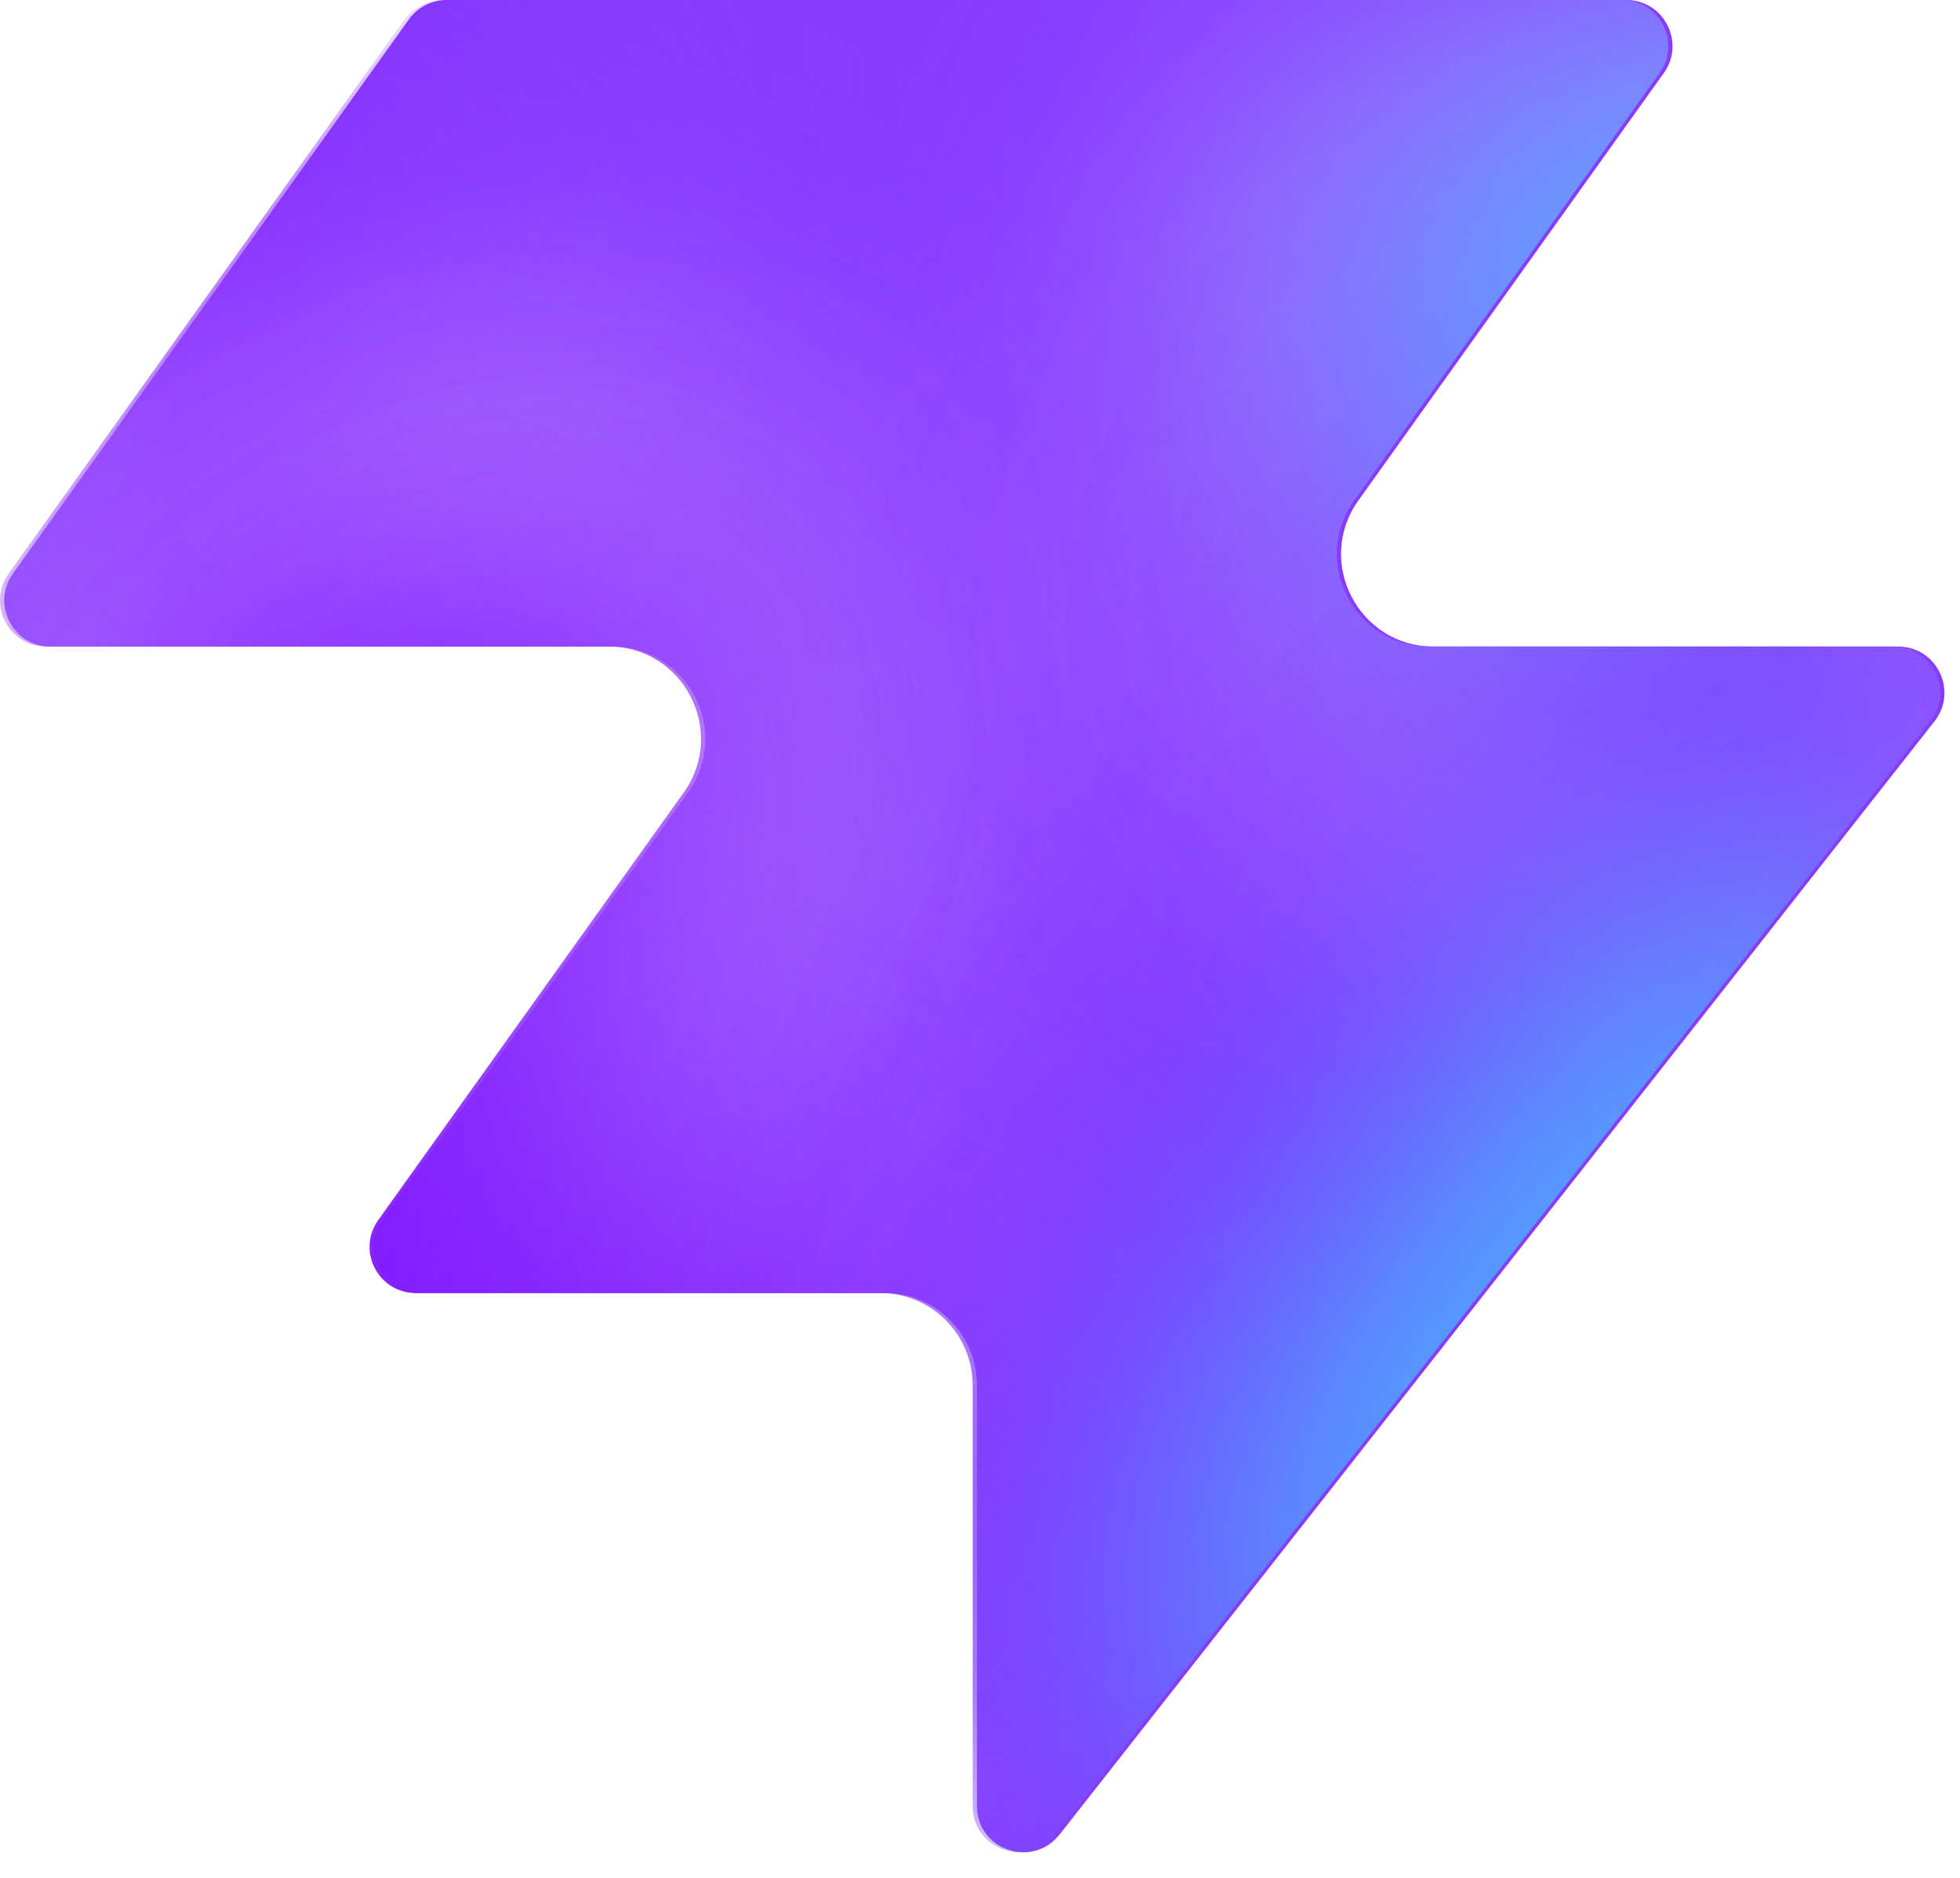
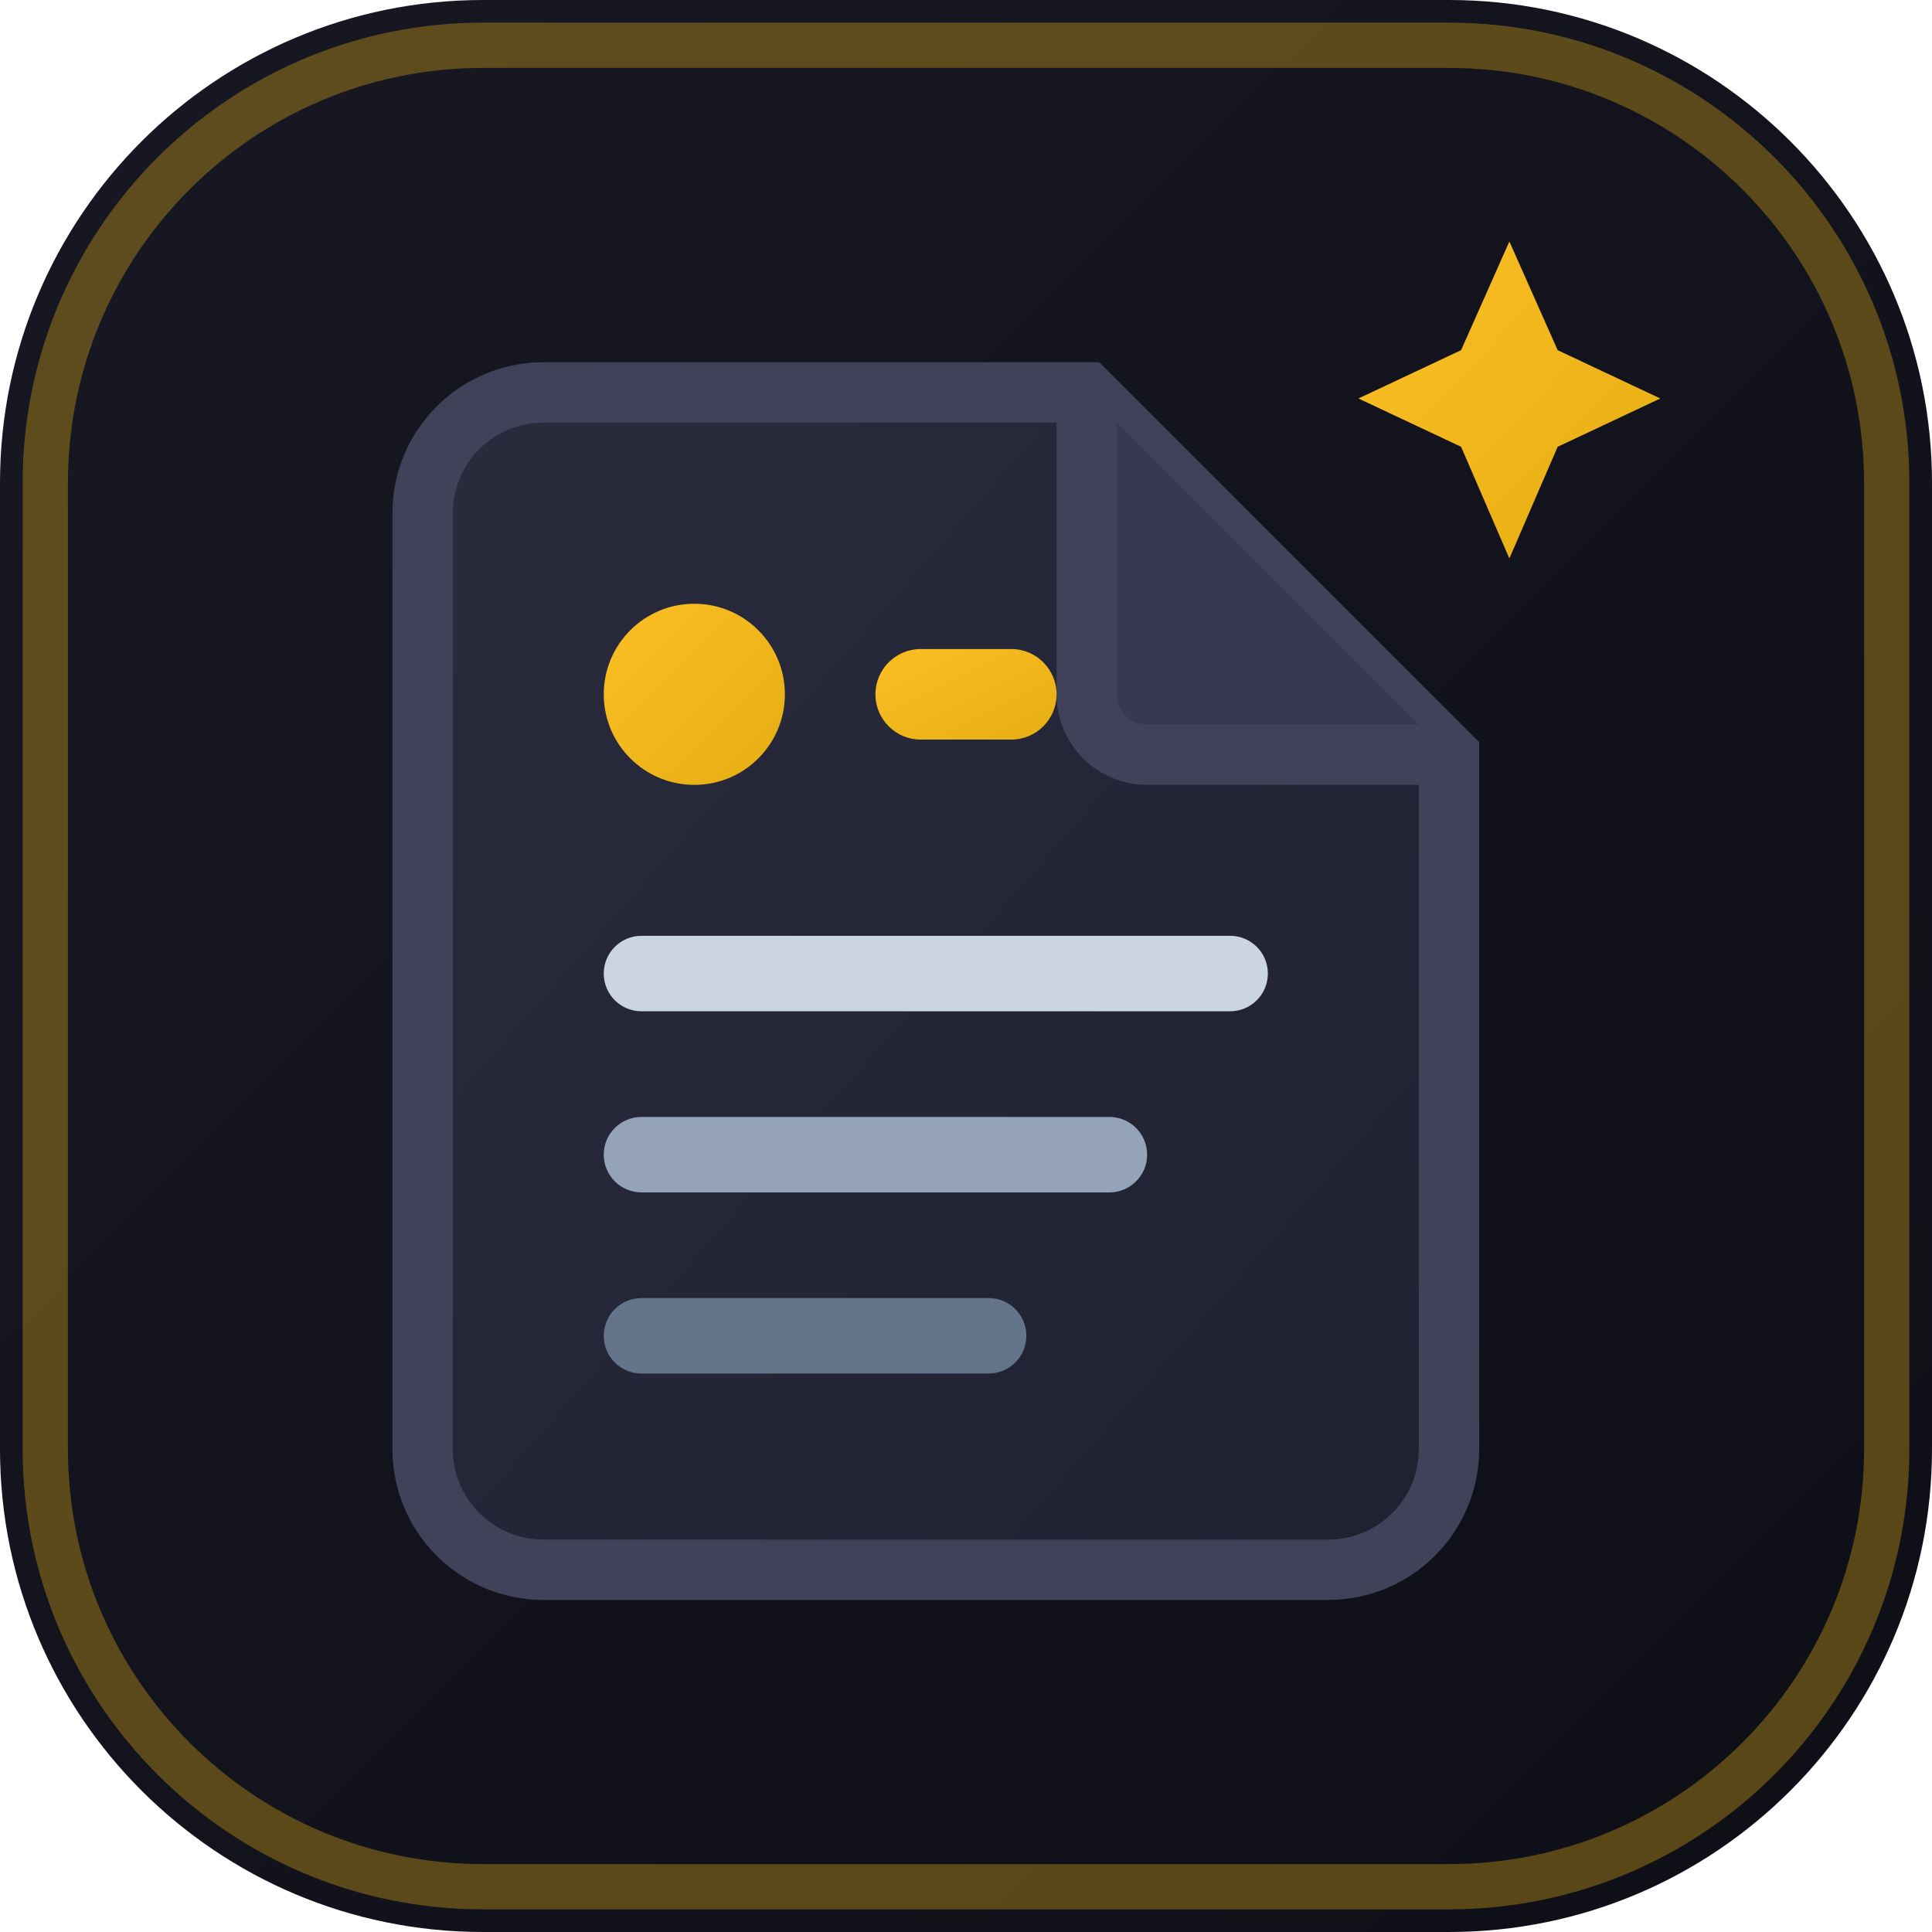
- <svg xmlns="http://www.w3.org/2000/svg" width="48" height="46" fill="none" viewBox="0 0 48 46">
-   <path fill="#863bff" d="M25.946 44.938c-.664.845-2.021.375-2.021-.698V33.937a2.26 2.26 0 0 0-2.262-2.262H10.287c-.92 0-1.456-1.04-.92-1.788l7.48-10.471c1.07-1.497 0-3.578-1.842-3.578H1.237c-.92 0-1.456-1.04-.92-1.788L10.013.474c.214-.297.556-.474.92-.474h28.894c.92 0 1.456 1.04.92 1.788l-7.48 10.471c-1.07 1.498 0 3.579 1.842 3.579h11.377c.943 0 1.473 1.088.89 1.83L25.947 44.94z" style="fill:#863bff;fill:color(display-p3 .525 .23 1);fill-opacity:1" />
-   <mask id="a" width="48" height="46" x="0" y="0" maskUnits="userSpaceOnUse" style="mask-type:alpha">
-     <path fill="#000" d="M25.842 44.938c-.664.844-2.021.375-2.021-.698V33.937a2.26 2.26 0 0 0-2.262-2.262H10.183c-.92 0-1.456-1.04-.92-1.788l7.48-10.471c1.07-1.498 0-3.579-1.842-3.579H1.133c-.92 0-1.456-1.04-.92-1.787L9.91.473c.214-.297.556-.474.92-.474h28.894c.92 0 1.456 1.04.92 1.788l-7.48 10.471c-1.07 1.498 0 3.578 1.842 3.578h11.377c.943 0 1.473 1.088.89 1.832L25.843 44.94z" style="fill:#000;fill-opacity:1" />
-   </mask>
-   <g mask="url(#a)">
-     <g filter="url(#b)">
-       <ellipse cx="5.508" cy="14.704" fill="#ede6ff" rx="5.508" ry="14.704" style="fill:#ede6ff;fill:color(display-p3 .927 .903 1);fill-opacity:1" transform="matrix(.00324 1 1 -.00324 -4.47 31.516)" />
-     </g>
-     <g filter="url(#c)">
-       <ellipse cx="10.399" cy="29.851" fill="#ede6ff" rx="10.399" ry="29.851" style="fill:#ede6ff;fill:color(display-p3 .927 .903 1);fill-opacity:1" transform="matrix(.00324 1 1 -.00324 -39.328 7.883)" />
-     </g>
-     <g filter="url(#d)">
-       <ellipse cx="5.508" cy="30.487" fill="#7e14ff" rx="5.508" ry="30.487" style="fill:#7e14ff;fill:color(display-p3 .492 .077 1);fill-opacity:1" transform="rotate(89.814 -25.913 -14.639)scale(1 -1)" />
-     </g>
-     <g filter="url(#e)">
-       <ellipse cx="5.508" cy="30.599" fill="#7e14ff" rx="5.508" ry="30.599" style="fill:#7e14ff;fill:color(display-p3 .492 .077 1);fill-opacity:1" transform="rotate(89.814 -32.644 -3.334)scale(1 -1)" />
-     </g>
-     <g filter="url(#f)">
-       <ellipse cx="5.508" cy="30.599" fill="#7e14ff" rx="5.508" ry="30.599" style="fill:#7e14ff;fill:color(display-p3 .492 .077 1);fill-opacity:1" transform="matrix(.00324 1 1 -.00324 -34.34 30.47)" />
-     </g>
-     <g filter="url(#g)">
-       <ellipse cx="14.072" cy="22.078" fill="#ede6ff" rx="14.072" ry="22.078" style="fill:#ede6ff;fill:color(display-p3 .927 .903 1);fill-opacity:1" transform="rotate(93.35 24.506 48.493)scale(-1 1)" />
-     </g>
-     <g filter="url(#h)">
-       <ellipse cx="3.47" cy="21.501" fill="#7e14ff" rx="3.47" ry="21.501" style="fill:#7e14ff;fill:color(display-p3 .492 .077 1);fill-opacity:1" transform="rotate(89.009 28.708 47.59)scale(-1 1)" />
-     </g>
-     <g filter="url(#i)">
-       <ellipse cx="3.47" cy="21.501" fill="#7e14ff" rx="3.47" ry="21.501" style="fill:#7e14ff;fill:color(display-p3 .492 .077 1);fill-opacity:1" transform="rotate(89.009 28.708 47.59)scale(-1 1)" />
-     </g>
-     <g filter="url(#j)">
-       <ellipse cx=".387" cy="8.972" fill="#7e14ff" rx="4.407" ry="29.108" style="fill:#7e14ff;fill:color(display-p3 .492 .077 1);fill-opacity:1" transform="rotate(39.51 .387 8.972)" />
-     </g>
-     <g filter="url(#k)">
-       <ellipse cx="47.523" cy="-6.092" fill="#7e14ff" rx="4.407" ry="29.108" style="fill:#7e14ff;fill:color(display-p3 .492 .077 1);fill-opacity:1" transform="rotate(37.892 47.523 -6.092)" />
-     </g>
-     <g filter="url(#l)">
-       <ellipse cx="41.412" cy="6.333" fill="#47bfff" rx="5.971" ry="9.665" style="fill:#47bfff;fill:color(display-p3 .28 .748 1);fill-opacity:1" transform="rotate(37.892 41.412 6.333)" />
-     </g>
-     <g filter="url(#m)">
-       <ellipse cx="-1.879" cy="38.332" fill="#7e14ff" rx="4.407" ry="29.108" style="fill:#7e14ff;fill:color(display-p3 .492 .077 1);fill-opacity:1" transform="rotate(37.892 -1.88 38.332)" />
-     </g>
-     <g filter="url(#n)">
-       <ellipse cx="-1.879" cy="38.332" fill="#7e14ff" rx="4.407" ry="29.108" style="fill:#7e14ff;fill:color(display-p3 .492 .077 1);fill-opacity:1" transform="rotate(37.892 -1.88 38.332)" />
-     </g>
-     <g filter="url(#o)">
-       <ellipse cx="35.651" cy="29.907" fill="#7e14ff" rx="4.407" ry="29.108" style="fill:#7e14ff;fill:color(display-p3 .492 .077 1);fill-opacity:1" transform="rotate(37.892 35.651 29.907)" />
-     </g>
-     <g filter="url(#p)">
-       <ellipse cx="38.418" cy="32.4" fill="#47bfff" rx="5.971" ry="15.297" style="fill:#47bfff;fill:color(display-p3 .28 .748 1);fill-opacity:1" transform="rotate(37.892 38.418 32.4)" />
-     </g>
-   </g>
+ <svg xmlns="http://www.w3.org/2000/svg" viewBox="0 0 64 64" fill="none">
  <defs>
-     <filter id="b" width="60.045" height="41.654" x="-19.77" y="16.149" color-interpolation-filters="sRGB" filterUnits="userSpaceOnUse">
-       <feFlood flood-opacity="0" result="BackgroundImageFix" />
-       <feBlend in="SourceGraphic" in2="BackgroundImageFix" result="shape" />
-       <feGaussianBlur result="effect1_foregroundBlur_2002_17158" stdDeviation="7.659" />
-     </filter>
-     <filter id="c" width="90.34" height="51.437" x="-54.613" y="-7.533" color-interpolation-filters="sRGB" filterUnits="userSpaceOnUse">
-       <feFlood flood-opacity="0" result="BackgroundImageFix" />
-       <feBlend in="SourceGraphic" in2="BackgroundImageFix" result="shape" />
-       <feGaussianBlur result="effect1_foregroundBlur_2002_17158" stdDeviation="7.659" />
-     </filter>
-     <filter id="d" width="79.355" height="29.4" x="-49.64" y="2.03" color-interpolation-filters="sRGB" filterUnits="userSpaceOnUse">
-       <feFlood flood-opacity="0" result="BackgroundImageFix" />
-       <feBlend in="SourceGraphic" in2="BackgroundImageFix" result="shape" />
-       <feGaussianBlur result="effect1_foregroundBlur_2002_17158" stdDeviation="4.596" />
-     </filter>
-     <filter id="e" width="79.579" height="29.4" x="-45.045" y="20.029" color-interpolation-filters="sRGB" filterUnits="userSpaceOnUse">
-       <feFlood flood-opacity="0" result="BackgroundImageFix" />
-       <feBlend in="SourceGraphic" in2="BackgroundImageFix" result="shape" />
-       <feGaussianBlur result="effect1_foregroundBlur_2002_17158" stdDeviation="4.596" />
-     </filter>
-     <filter id="f" width="79.579" height="29.4" x="-43.513" y="21.178" color-interpolation-filters="sRGB" filterUnits="userSpaceOnUse">
-       <feFlood flood-opacity="0" result="BackgroundImageFix" />
-       <feBlend in="SourceGraphic" in2="BackgroundImageFix" result="shape" />
-       <feGaussianBlur result="effect1_foregroundBlur_2002_17158" stdDeviation="4.596" />
-     </filter>
-     <filter id="g" width="74.749" height="58.852" x="15.756" y="-17.901" color-interpolation-filters="sRGB" filterUnits="userSpaceOnUse">
-       <feFlood flood-opacity="0" result="BackgroundImageFix" />
-       <feBlend in="SourceGraphic" in2="BackgroundImageFix" result="shape" />
-       <feGaussianBlur result="effect1_foregroundBlur_2002_17158" stdDeviation="7.659" />
-     </filter>
-     <filter id="h" width="61.377" height="25.362" x="23.548" y="2.284" color-interpolation-filters="sRGB" filterUnits="userSpaceOnUse">
-       <feFlood flood-opacity="0" result="BackgroundImageFix" />
-       <feBlend in="SourceGraphic" in2="BackgroundImageFix" result="shape" />
-       <feGaussianBlur result="effect1_foregroundBlur_2002_17158" stdDeviation="4.596" />
-     </filter>
-     <filter id="i" width="61.377" height="25.362" x="23.548" y="2.284" color-interpolation-filters="sRGB" filterUnits="userSpaceOnUse">
-       <feFlood flood-opacity="0" result="BackgroundImageFix" />
-       <feBlend in="SourceGraphic" in2="BackgroundImageFix" result="shape" />
-       <feGaussianBlur result="effect1_foregroundBlur_2002_17158" stdDeviation="4.596" />
-     </filter>
-     <filter id="j" width="56.045" height="63.649" x="-27.636" y="-22.853" color-interpolation-filters="sRGB" filterUnits="userSpaceOnUse">
-       <feFlood flood-opacity="0" result="BackgroundImageFix" />
-       <feBlend in="SourceGraphic" in2="BackgroundImageFix" result="shape" />
-       <feGaussianBlur result="effect1_foregroundBlur_2002_17158" stdDeviation="4.596" />
-     </filter>
-     <filter id="k" width="54.814" height="64.646" x="20.116" y="-38.415" color-interpolation-filters="sRGB" filterUnits="userSpaceOnUse">
-       <feFlood flood-opacity="0" result="BackgroundImageFix" />
-       <feBlend in="SourceGraphic" in2="BackgroundImageFix" result="shape" />
-       <feGaussianBlur result="effect1_foregroundBlur_2002_17158" stdDeviation="4.596" />
-     </filter>
-     <filter id="l" width="33.541" height="35.313" x="24.641" y="-11.323" color-interpolation-filters="sRGB" filterUnits="userSpaceOnUse">
-       <feFlood flood-opacity="0" result="BackgroundImageFix" />
-       <feBlend in="SourceGraphic" in2="BackgroundImageFix" result="shape" />
-       <feGaussianBlur result="effect1_foregroundBlur_2002_17158" stdDeviation="4.596" />
-     </filter>
-     <filter id="m" width="54.814" height="64.646" x="-29.286" y="6.009" color-interpolation-filters="sRGB" filterUnits="userSpaceOnUse">
-       <feFlood flood-opacity="0" result="BackgroundImageFix" />
-       <feBlend in="SourceGraphic" in2="BackgroundImageFix" result="shape" />
-       <feGaussianBlur result="effect1_foregroundBlur_2002_17158" stdDeviation="4.596" />
-     </filter>
-     <filter id="n" width="54.814" height="64.646" x="-29.286" y="6.009" color-interpolation-filters="sRGB" filterUnits="userSpaceOnUse">
-       <feFlood flood-opacity="0" result="BackgroundImageFix" />
-       <feBlend in="SourceGraphic" in2="BackgroundImageFix" result="shape" />
-       <feGaussianBlur result="effect1_foregroundBlur_2002_17158" stdDeviation="4.596" />
-     </filter>
-     <filter id="o" width="54.814" height="64.646" x="8.244" y="-2.416" color-interpolation-filters="sRGB" filterUnits="userSpaceOnUse">
-       <feFlood flood-opacity="0" result="BackgroundImageFix" />
-       <feBlend in="SourceGraphic" in2="BackgroundImageFix" result="shape" />
-       <feGaussianBlur result="effect1_foregroundBlur_2002_17158" stdDeviation="4.596" />
-     </filter>
-     <filter id="p" width="39.409" height="43.623" x="18.713" y="10.588" color-interpolation-filters="sRGB" filterUnits="userSpaceOnUse">
-       <feFlood flood-opacity="0" result="BackgroundImageFix" />
-       <feBlend in="SourceGraphic" in2="BackgroundImageFix" result="shape" />
-       <feGaussianBlur result="effect1_foregroundBlur_2002_17158" stdDeviation="4.596" />
-     </filter>
+     <linearGradient id="bgGrad" x1="0%" y1="0%" x2="100%" y2="100%">
+       <stop offset="0%" stop-color="#181824" />
+       <stop offset="100%" stop-color="#0e0e17" />
+     </linearGradient>
+     <linearGradient id="accentGrad" x1="0%" y1="0%" x2="100%" y2="100%">
+       <stop offset="0%" stop-color="#fbbf24" />
+       <stop offset="100%" stop-color="#e6ae14" />
+     </linearGradient>
+     <linearGradient id="sheetGrad" x1="0%" y1="0%" x2="100%" y2="100%">
+       <stop offset="0%" stop-color="#2a2b3d" />
+       <stop offset="100%" stop-color="#1f2030" />
+     </linearGradient>
  </defs>
+   <rect width="64" height="64" rx="16" fill="url(#bgGrad)" />
+   <rect x="1.5" y="1.5" width="61" height="61" rx="14.5" stroke="#e6ae14" stroke-opacity="0.35" stroke-width="1.5" />
+   <path d="M18 13h18l12 12v23a4 4 0 0 1-4 4H18a4 4 0 0 1-4-4V17a4 4 0 0 1 4-4z" fill="url(#sheetGrad)" stroke="#3f4259" stroke-width="2" />
+   <path d="M36 13v10a2 2 0 0 0 2 2h10" fill="#36394f" stroke="#3f4259" stroke-width="2" />
+   <circle cx="23" cy="23" r="3" fill="url(#accentGrad)" />
+   <rect x="29" y="21.5" width="6" height="3" rx="1.5" fill="url(#accentGrad)" />
+   <rect x="20" y="31" width="22" height="2.5" rx="1.25" fill="#cbd5e1" />
+   <rect x="20" y="37" width="18" height="2.5" rx="1.25" fill="#94a3b8" />
+   <rect x="20" y="43" width="14" height="2.5" rx="1.25" fill="#64748b" />
+   <path d="M50 8l1.6 3.6L55 13.2l-3.4 1.6L50 18.5l-1.6-3.7L45 13.2l3.4-1.6z" fill="url(#accentGrad)" />
</svg>
